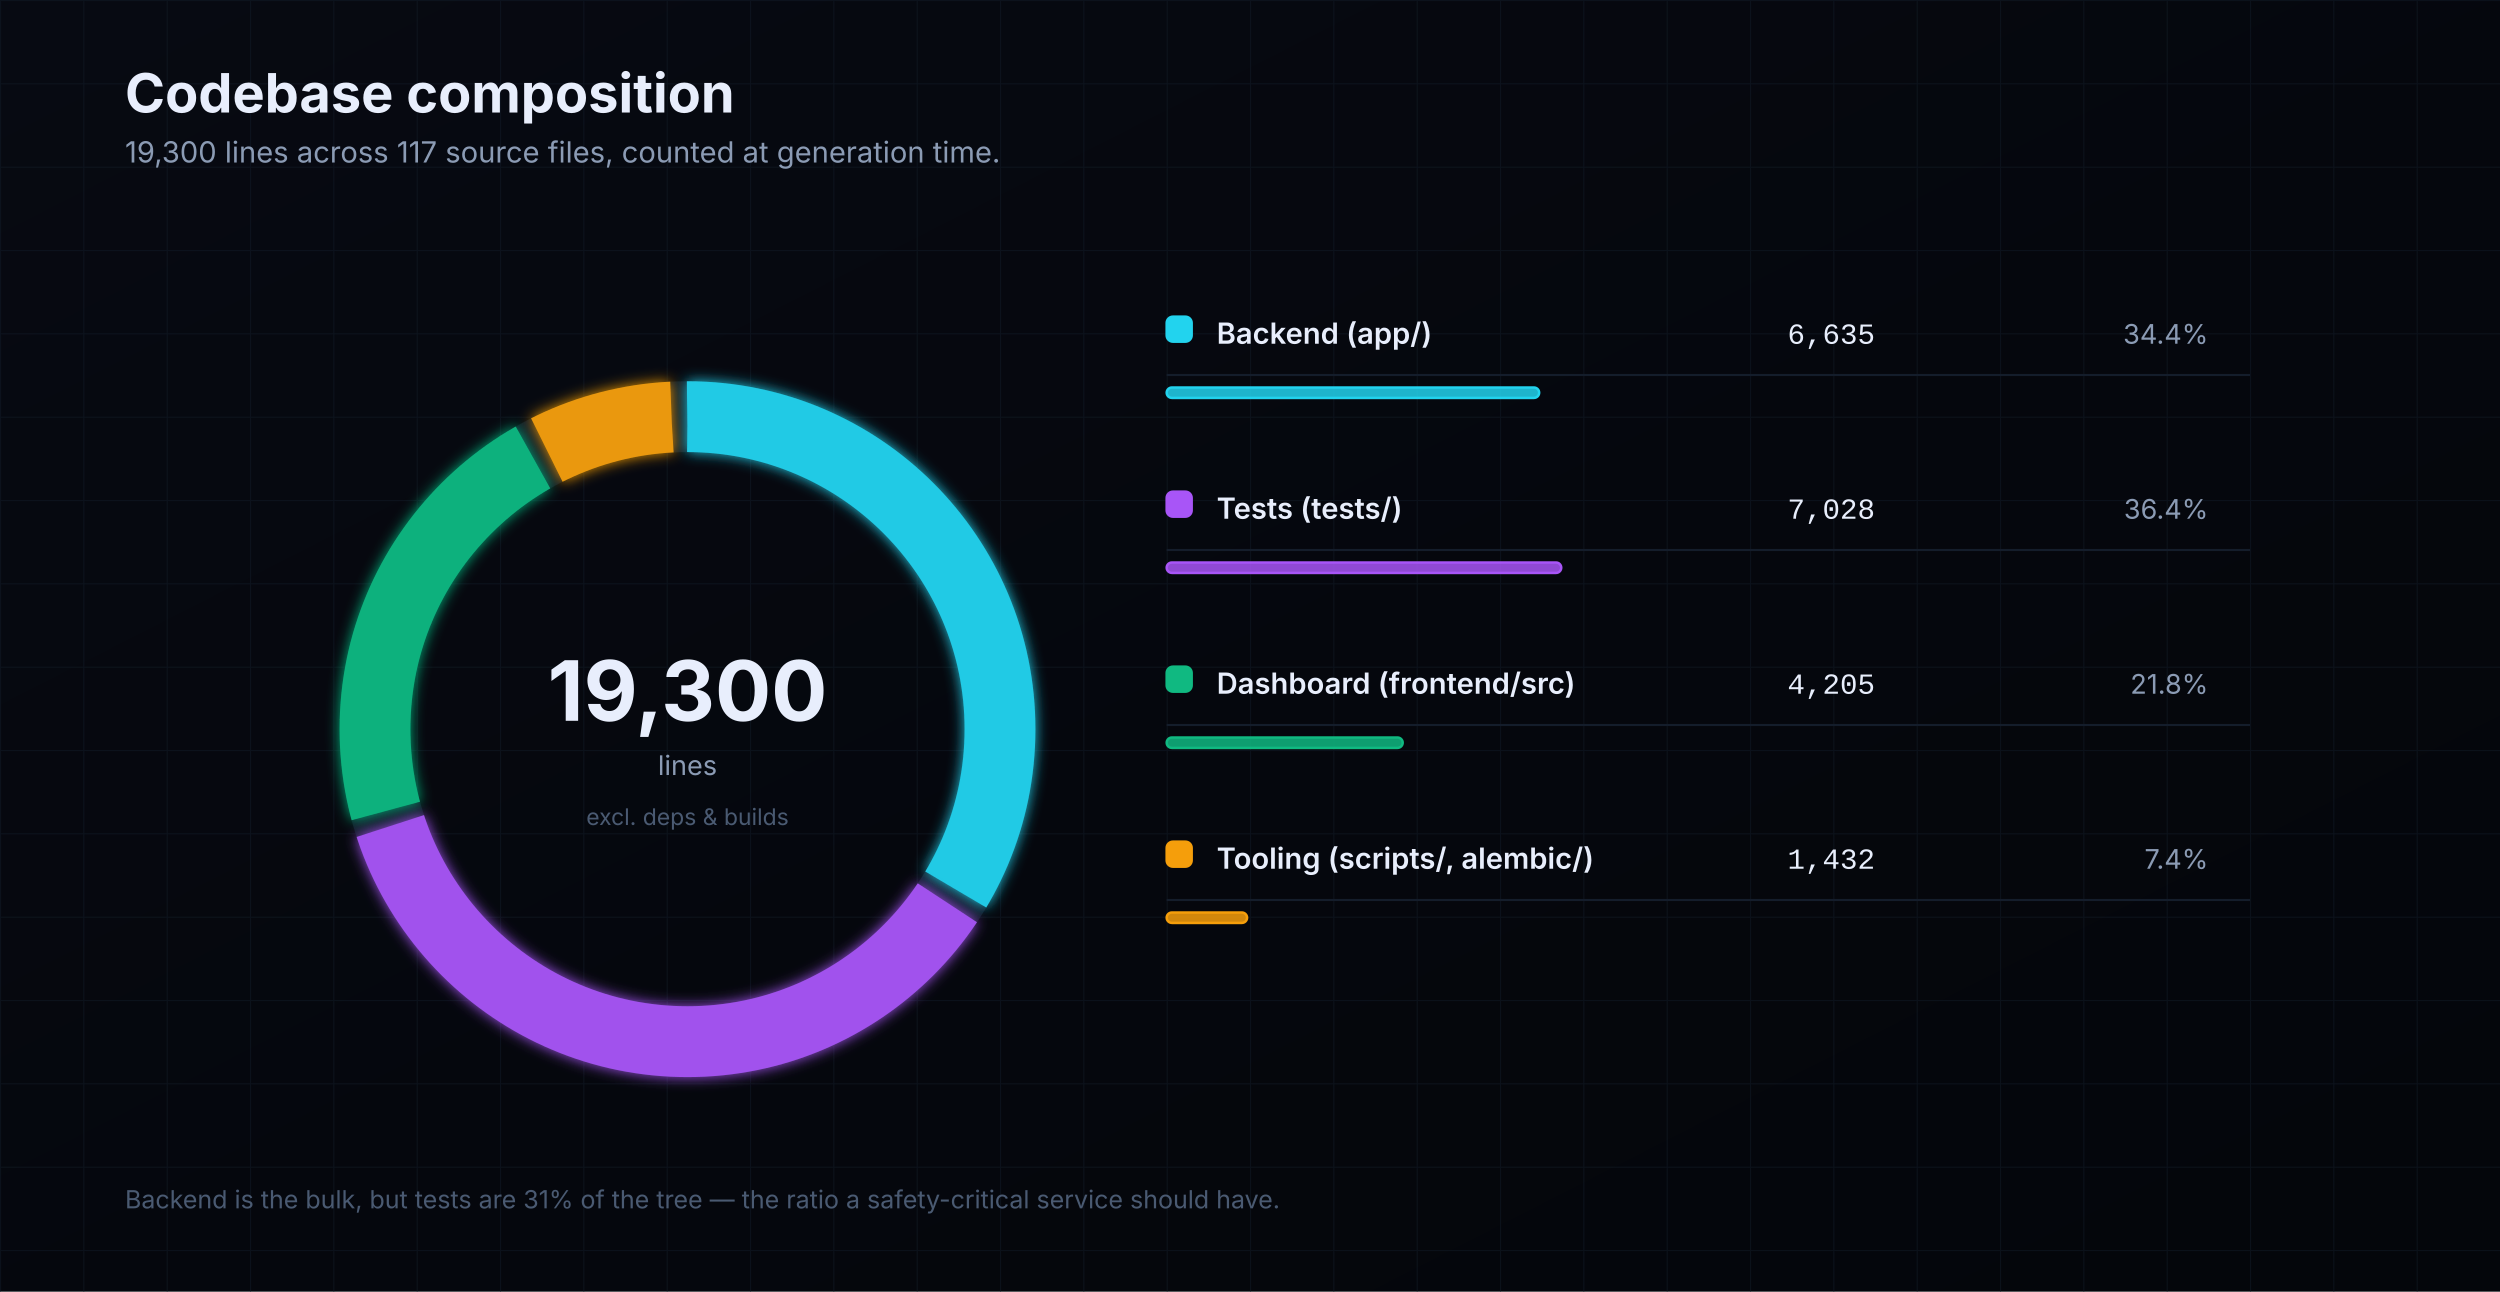
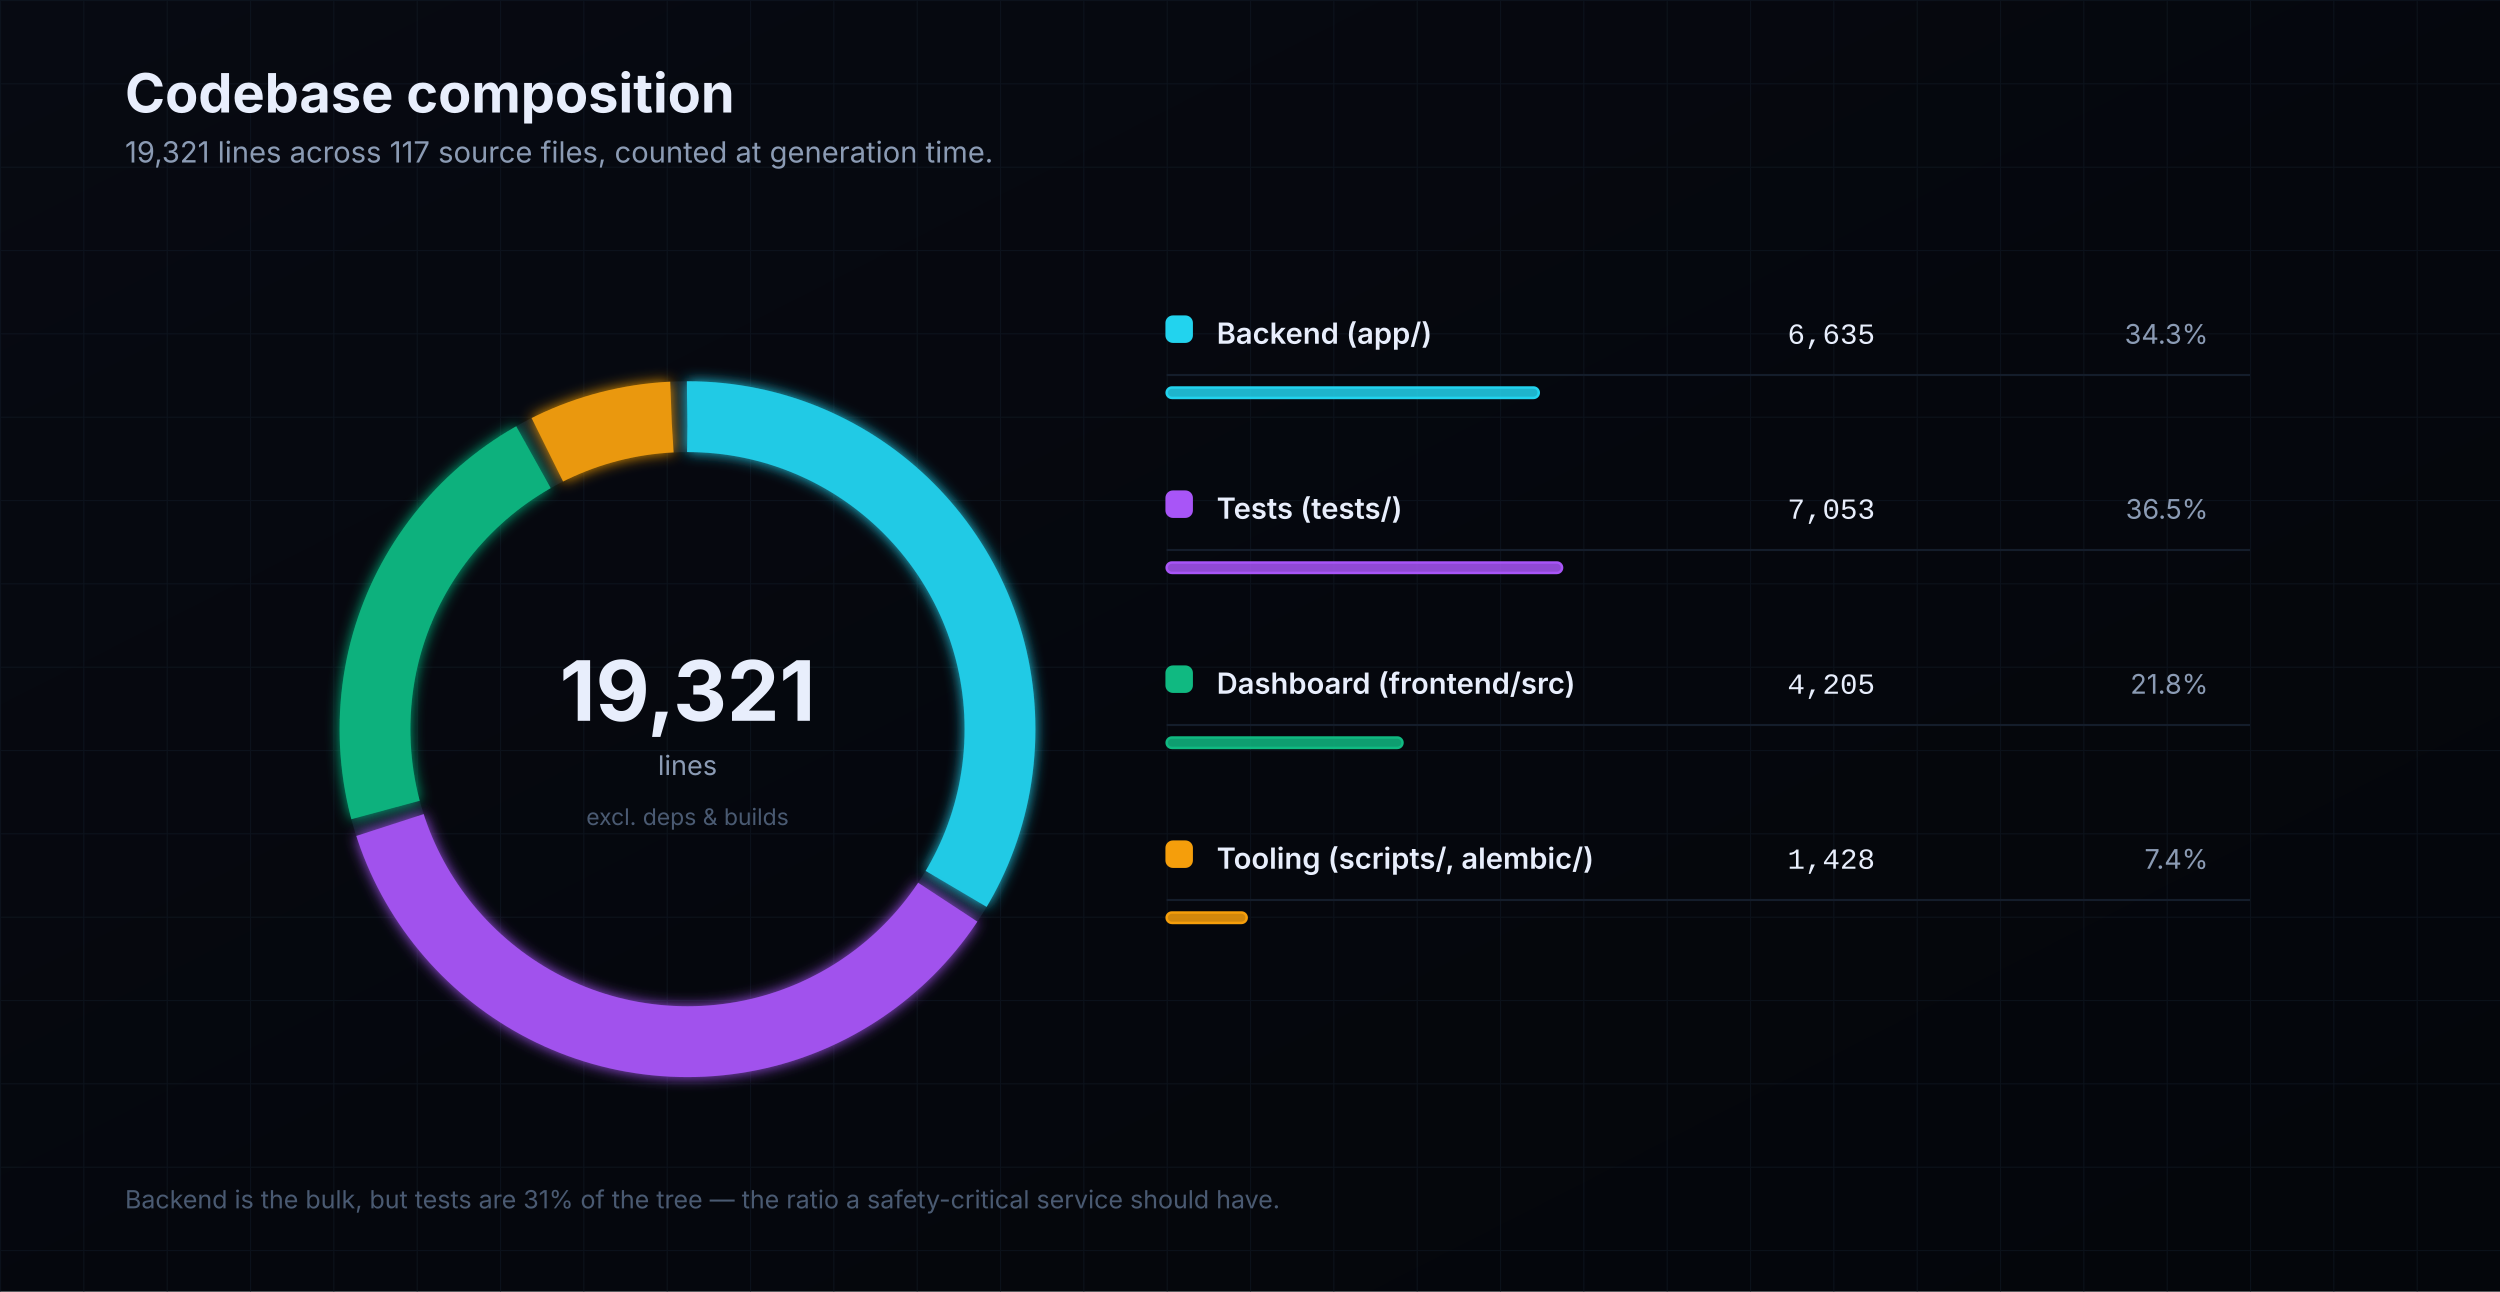
<svg xmlns="http://www.w3.org/2000/svg" width="1200" height="620" viewBox="0 0 1200 620" role="img" aria-label="Codebase composition">
  <defs>
    <linearGradient id="bg" x1="0" y1="0" x2="1" y2="1">
      <stop offset="0%" stop-color="#070a12" />
      <stop offset="55%" stop-color="#05070d" />
      <stop offset="100%" stop-color="#04060b" />
    </linearGradient>
    <linearGradient id="word" x1="0" y1="0" x2="1" y2="0">
      <stop offset="0%" stop-color="#22d3ee" />
      <stop offset="50%" stop-color="#3b82f6" />
      <stop offset="100%" stop-color="#a855f7" />
    </linearGradient>
    <linearGradient id="edge" x1="0" y1="0" x2="1" y2="0">
      <stop offset="0%" stop-color="#22d3ee" stop-opacity="0.55" />
      <stop offset="100%" stop-color="#a855f7" stop-opacity="0.35" />
    </linearGradient>
    <radialGradient id="halo" cx="50%" cy="50%" r="50%">
      <stop offset="0%" stop-color="#22d3ee" stop-opacity="0.20" />
      <stop offset="60%" stop-color="#3b82f6" stop-opacity="0.06" />
      <stop offset="100%" stop-color="#05070d" stop-opacity="0" />
    </radialGradient>
    <radialGradient id="halo2" cx="50%" cy="50%" r="50%">
      <stop offset="0%" stop-color="#a855f7" stop-opacity="0.16" />
      <stop offset="100%" stop-color="#05070d" stop-opacity="0" />
    </radialGradient>
    <filter id="glow" x="-80%" y="-300%" width="260%" height="700%">
      <feGaussianBlur stdDeviation="3.2" result="b" />
      <feMerge>
        <feMergeNode in="b" />
        <feMergeNode in="SourceGraphic" />
      </feMerge>
    </filter>
    <filter id="softglow" x="-60%" y="-60%" width="220%" height="220%">
      <feGaussianBlur stdDeviation="7" result="b" />
      <feMerge>
        <feMergeNode in="b" />
        <feMergeNode in="SourceGraphic" />
      </feMerge>
    </filter>
    <pattern id="grid" width="40" height="40" patternUnits="userSpaceOnUse">
      <path d="M40 0 H0 V40" fill="none" stroke="#111a26" stroke-width="1" />
    </pattern>
    <marker id="arrowhead" viewBox="0 0 10 10" refX="8" refY="5" markerWidth="6" markerHeight="6" orient="auto-start-reverse">
      <path d="M0,0 L10,5 L0,10 z" fill="#4a5a72" />
    </marker>
  </defs>
  <rect width="1200" height="620" fill="url(#bg)" />
  <rect width="1200" height="620" fill="url(#grid)" opacity="0.55" />
  <text x="60.0" y="54.0" font-family="Inter, 'Segoe UI', 'Helvetica Neue', Helvetica, Arial, sans-serif" font-size="26" font-weight="700" fill="#e8eefc" fill-opacity="1.0" text-anchor="start">Codebase composition</text>
-   <text x="60.0" y="78.0" font-family="Inter, 'Segoe UI', 'Helvetica Neue', Helvetica, Arial, sans-serif" font-size="14" font-weight="400" fill="#8b9bb4" fill-opacity="1.0" text-anchor="start">19,300 lines across 117 source files, counted at generation time.</text>
+   <text x="60.0" y="78.0" font-family="Inter, 'Segoe UI', 'Helvetica Neue', Helvetica, Arial, sans-serif" font-size="14" font-weight="400" fill="#8b9bb4" fill-opacity="1.0" text-anchor="start">19,321 lines across 117 source files, counted at generation time.</text>
  <circle cx="330.0" cy="350.0" r="150.0" fill="none" stroke="#111a26" stroke-width="34.0" />
-   <circle cx="330.0" cy="350.0" r="150.0" fill="none" stroke="#22d3ee" stroke-width="34.0" stroke-linecap="butt" stroke-dasharray="316.47 626.01" stroke-dashoffset="-0.00" transform="rotate(-90 330.0 350.0)" filter="url(#glow)" opacity="0.95" />
-   <circle cx="330.0" cy="350.0" r="150.0" fill="none" stroke="#a855f7" stroke-width="34.0" stroke-linecap="butt" stroke-dasharray="335.66 606.82" stroke-dashoffset="-324.01" transform="rotate(-90 330.0 350.0)" filter="url(#glow)" opacity="0.95" />
-   <circle cx="330.0" cy="350.0" r="150.0" fill="none" stroke="#10b981" stroke-width="34.0" stroke-linecap="butt" stroke-dasharray="197.80 744.67" stroke-dashoffset="-667.21" transform="rotate(-90 330.0 350.0)" filter="url(#glow)" opacity="0.95" />
-   <circle cx="330.0" cy="350.0" r="150.0" fill="none" stroke="#f59e0b" stroke-width="34.0" stroke-linecap="butt" stroke-dasharray="62.39 880.09" stroke-dashoffset="-872.55" transform="rotate(-90 330.0 350.0)" filter="url(#glow)" opacity="0.95" />
-   <text x="330.0" y="346.0" font-family="Inter, 'Segoe UI', 'Helvetica Neue', Helvetica, Arial, sans-serif" font-size="40" font-weight="700" fill="#e8eefc" fill-opacity="1.0" text-anchor="middle">19,300</text>
+   <circle cx="330.0" cy="350.0" r="150.0" fill="none" stroke="#22d3ee" stroke-width="34.0" stroke-linecap="butt" stroke-dasharray="316.12 626.36" stroke-dashoffset="-0.00" transform="rotate(-90 330.0 350.0)" filter="url(#glow)" opacity="0.95" />
+   <circle cx="330.0" cy="350.0" r="150.0" fill="none" stroke="#a855f7" stroke-width="34.0" stroke-linecap="butt" stroke-dasharray="336.51 605.97" stroke-dashoffset="-323.66" transform="rotate(-90 330.0 350.0)" filter="url(#glow)" opacity="0.95" />
+   <circle cx="330.0" cy="350.0" r="150.0" fill="none" stroke="#10b981" stroke-width="34.0" stroke-linecap="butt" stroke-dasharray="197.58 744.90" stroke-dashoffset="-667.70" transform="rotate(-90 330.0 350.0)" filter="url(#glow)" opacity="0.95" />
+   <circle cx="330.0" cy="350.0" r="150.0" fill="none" stroke="#f59e0b" stroke-width="34.0" stroke-linecap="butt" stroke-dasharray="62.12 880.36" stroke-dashoffset="-872.82" transform="rotate(-90 330.0 350.0)" filter="url(#glow)" opacity="0.95" />
+   <text x="330.0" y="346.0" font-family="Inter, 'Segoe UI', 'Helvetica Neue', Helvetica, Arial, sans-serif" font-size="40" font-weight="700" fill="#e8eefc" fill-opacity="1.0" text-anchor="middle">19,321</text>
  <text x="330.0" y="372.0" font-family="Inter, 'Segoe UI', 'Helvetica Neue', Helvetica, Arial, sans-serif" font-size="13" font-weight="400" fill="#8b9bb4" fill-opacity="1.0" text-anchor="middle">lines</text>
  <text x="330.0" y="396.0" font-family="Inter, 'Segoe UI', 'Helvetica Neue', Helvetica, Arial, sans-serif" font-size="11" font-weight="400" fill="#4a5a72" fill-opacity="1.0" text-anchor="middle">excl. deps &amp; builds</text>
  <rect x="560.0" y="152.0" width="12.0" height="12.0" rx="3" fill="#22d3ee" fill-opacity="1.0" stroke="#22d3ee" stroke-width="1.2" />
  <text x="584.0" y="165.0" font-family="Inter, 'Segoe UI', 'Helvetica Neue', Helvetica, Arial, sans-serif" font-size="14" font-weight="600" fill="#e8eefc" fill-opacity="1.0" text-anchor="start">Backend (app/)</text>
  <text x="900.0" y="165.0" font-family="'JetBrains Mono', 'SFMono-Regular', Consolas, 'Liberation Mono', monospace" font-size="14" font-weight="400" fill="#e8eefc" fill-opacity="1.0" text-anchor="end">6,635</text>
-   <text x="1060.0" y="165.0" font-family="Inter, 'Segoe UI', 'Helvetica Neue', Helvetica, Arial, sans-serif" font-size="13" font-weight="400" fill="#8b9bb4" fill-opacity="1.0" text-anchor="end">34.4%</text>
+   <text x="1060.0" y="165.0" font-family="Inter, 'Segoe UI', 'Helvetica Neue', Helvetica, Arial, sans-serif" font-size="13" font-weight="400" fill="#8b9bb4" fill-opacity="1.0" text-anchor="end">34.3%</text>
  <line x1="560" y1="180.0" x2="1080" y2="180.0" stroke="#141d2b" stroke-width="1" />
-   <rect x="560.0" y="186.0" width="178.8" height="5.0" rx="2.5" fill="#22d3ee" fill-opacity="0.85" stroke="#22d3ee" stroke-width="1.2" />
+   <rect x="560.0" y="186.0" width="178.6" height="5.0" rx="2.5" fill="#22d3ee" fill-opacity="0.85" stroke="#22d3ee" stroke-width="1.2" />
  <rect x="560.0" y="236.0" width="12.0" height="12.0" rx="3" fill="#a855f7" fill-opacity="1.0" stroke="#a855f7" stroke-width="1.2" />
  <text x="584.0" y="249.0" font-family="Inter, 'Segoe UI', 'Helvetica Neue', Helvetica, Arial, sans-serif" font-size="14" font-weight="600" fill="#e8eefc" fill-opacity="1.0" text-anchor="start">Tests (tests/)</text>
-   <text x="900.0" y="249.0" font-family="'JetBrains Mono', 'SFMono-Regular', Consolas, 'Liberation Mono', monospace" font-size="14" font-weight="400" fill="#e8eefc" fill-opacity="1.0" text-anchor="end">7,028</text>
-   <text x="1060.0" y="249.0" font-family="Inter, 'Segoe UI', 'Helvetica Neue', Helvetica, Arial, sans-serif" font-size="13" font-weight="400" fill="#8b9bb4" fill-opacity="1.0" text-anchor="end">36.4%</text>
+   <text x="900.0" y="249.0" font-family="'JetBrains Mono', 'SFMono-Regular', Consolas, 'Liberation Mono', monospace" font-size="14" font-weight="400" fill="#e8eefc" fill-opacity="1.0" text-anchor="end">7,053</text>
+   <text x="1060.0" y="249.0" font-family="Inter, 'Segoe UI', 'Helvetica Neue', Helvetica, Arial, sans-serif" font-size="13" font-weight="400" fill="#8b9bb4" fill-opacity="1.0" text-anchor="end">36.5%</text>
  <line x1="560" y1="264.0" x2="1080" y2="264.0" stroke="#141d2b" stroke-width="1" />
-   <rect x="560.0" y="270.0" width="189.4" height="5.0" rx="2.5" fill="#a855f7" fill-opacity="0.85" stroke="#a855f7" stroke-width="1.2" />
+   <rect x="560.0" y="270.0" width="189.8" height="5.0" rx="2.5" fill="#a855f7" fill-opacity="0.85" stroke="#a855f7" stroke-width="1.2" />
  <rect x="560.0" y="320.0" width="12.0" height="12.0" rx="3" fill="#10b981" fill-opacity="1.0" stroke="#10b981" stroke-width="1.2" />
  <text x="584.0" y="333.0" font-family="Inter, 'Segoe UI', 'Helvetica Neue', Helvetica, Arial, sans-serif" font-size="14" font-weight="600" fill="#e8eefc" fill-opacity="1.0" text-anchor="start">Dashboard (frontend/src)</text>
  <text x="900.0" y="333.0" font-family="'JetBrains Mono', 'SFMono-Regular', Consolas, 'Liberation Mono', monospace" font-size="14" font-weight="400" fill="#e8eefc" fill-opacity="1.0" text-anchor="end">4,205</text>
  <text x="1060.0" y="333.0" font-family="Inter, 'Segoe UI', 'Helvetica Neue', Helvetica, Arial, sans-serif" font-size="13" font-weight="400" fill="#8b9bb4" fill-opacity="1.0" text-anchor="end">21.8%</text>
  <line x1="560" y1="348.0" x2="1080" y2="348.0" stroke="#141d2b" stroke-width="1" />
-   <rect x="560.0" y="354.0" width="113.3" height="5.0" rx="2.5" fill="#10b981" fill-opacity="0.85" stroke="#10b981" stroke-width="1.2" />
+   <rect x="560.0" y="354.0" width="113.2" height="5.0" rx="2.5" fill="#10b981" fill-opacity="0.85" stroke="#10b981" stroke-width="1.2" />
  <rect x="560.0" y="404.0" width="12.0" height="12.0" rx="3" fill="#f59e0b" fill-opacity="1.0" stroke="#f59e0b" stroke-width="1.2" />
  <text x="584.0" y="417.0" font-family="Inter, 'Segoe UI', 'Helvetica Neue', Helvetica, Arial, sans-serif" font-size="14" font-weight="600" fill="#e8eefc" fill-opacity="1.0" text-anchor="start">Tooling (scripts/, alembic/)</text>
-   <text x="900.0" y="417.0" font-family="'JetBrains Mono', 'SFMono-Regular', Consolas, 'Liberation Mono', monospace" font-size="14" font-weight="400" fill="#e8eefc" fill-opacity="1.0" text-anchor="end">1,432</text>
+   <text x="900.0" y="417.0" font-family="'JetBrains Mono', 'SFMono-Regular', Consolas, 'Liberation Mono', monospace" font-size="14" font-weight="400" fill="#e8eefc" fill-opacity="1.0" text-anchor="end">1,428</text>
  <text x="1060.0" y="417.0" font-family="Inter, 'Segoe UI', 'Helvetica Neue', Helvetica, Arial, sans-serif" font-size="13" font-weight="400" fill="#8b9bb4" fill-opacity="1.0" text-anchor="end">7.4%</text>
  <line x1="560" y1="432.0" x2="1080" y2="432.0" stroke="#141d2b" stroke-width="1" />
-   <rect x="560.0" y="438.0" width="38.6" height="5.0" rx="2.5" fill="#f59e0b" fill-opacity="0.85" stroke="#f59e0b" stroke-width="1.2" />
+   <rect x="560.0" y="438.0" width="38.4" height="5.0" rx="2.5" fill="#f59e0b" fill-opacity="0.85" stroke="#f59e0b" stroke-width="1.2" />
  <text x="60.0" y="580.0" font-family="Inter, 'Segoe UI', 'Helvetica Neue', Helvetica, Arial, sans-serif" font-size="12" font-weight="400" fill="#4a5a72" fill-opacity="1.0" text-anchor="start">Backend is the bulk, but tests are 31% of the tree — the ratio a safety-critical service should have.</text>
</svg>
